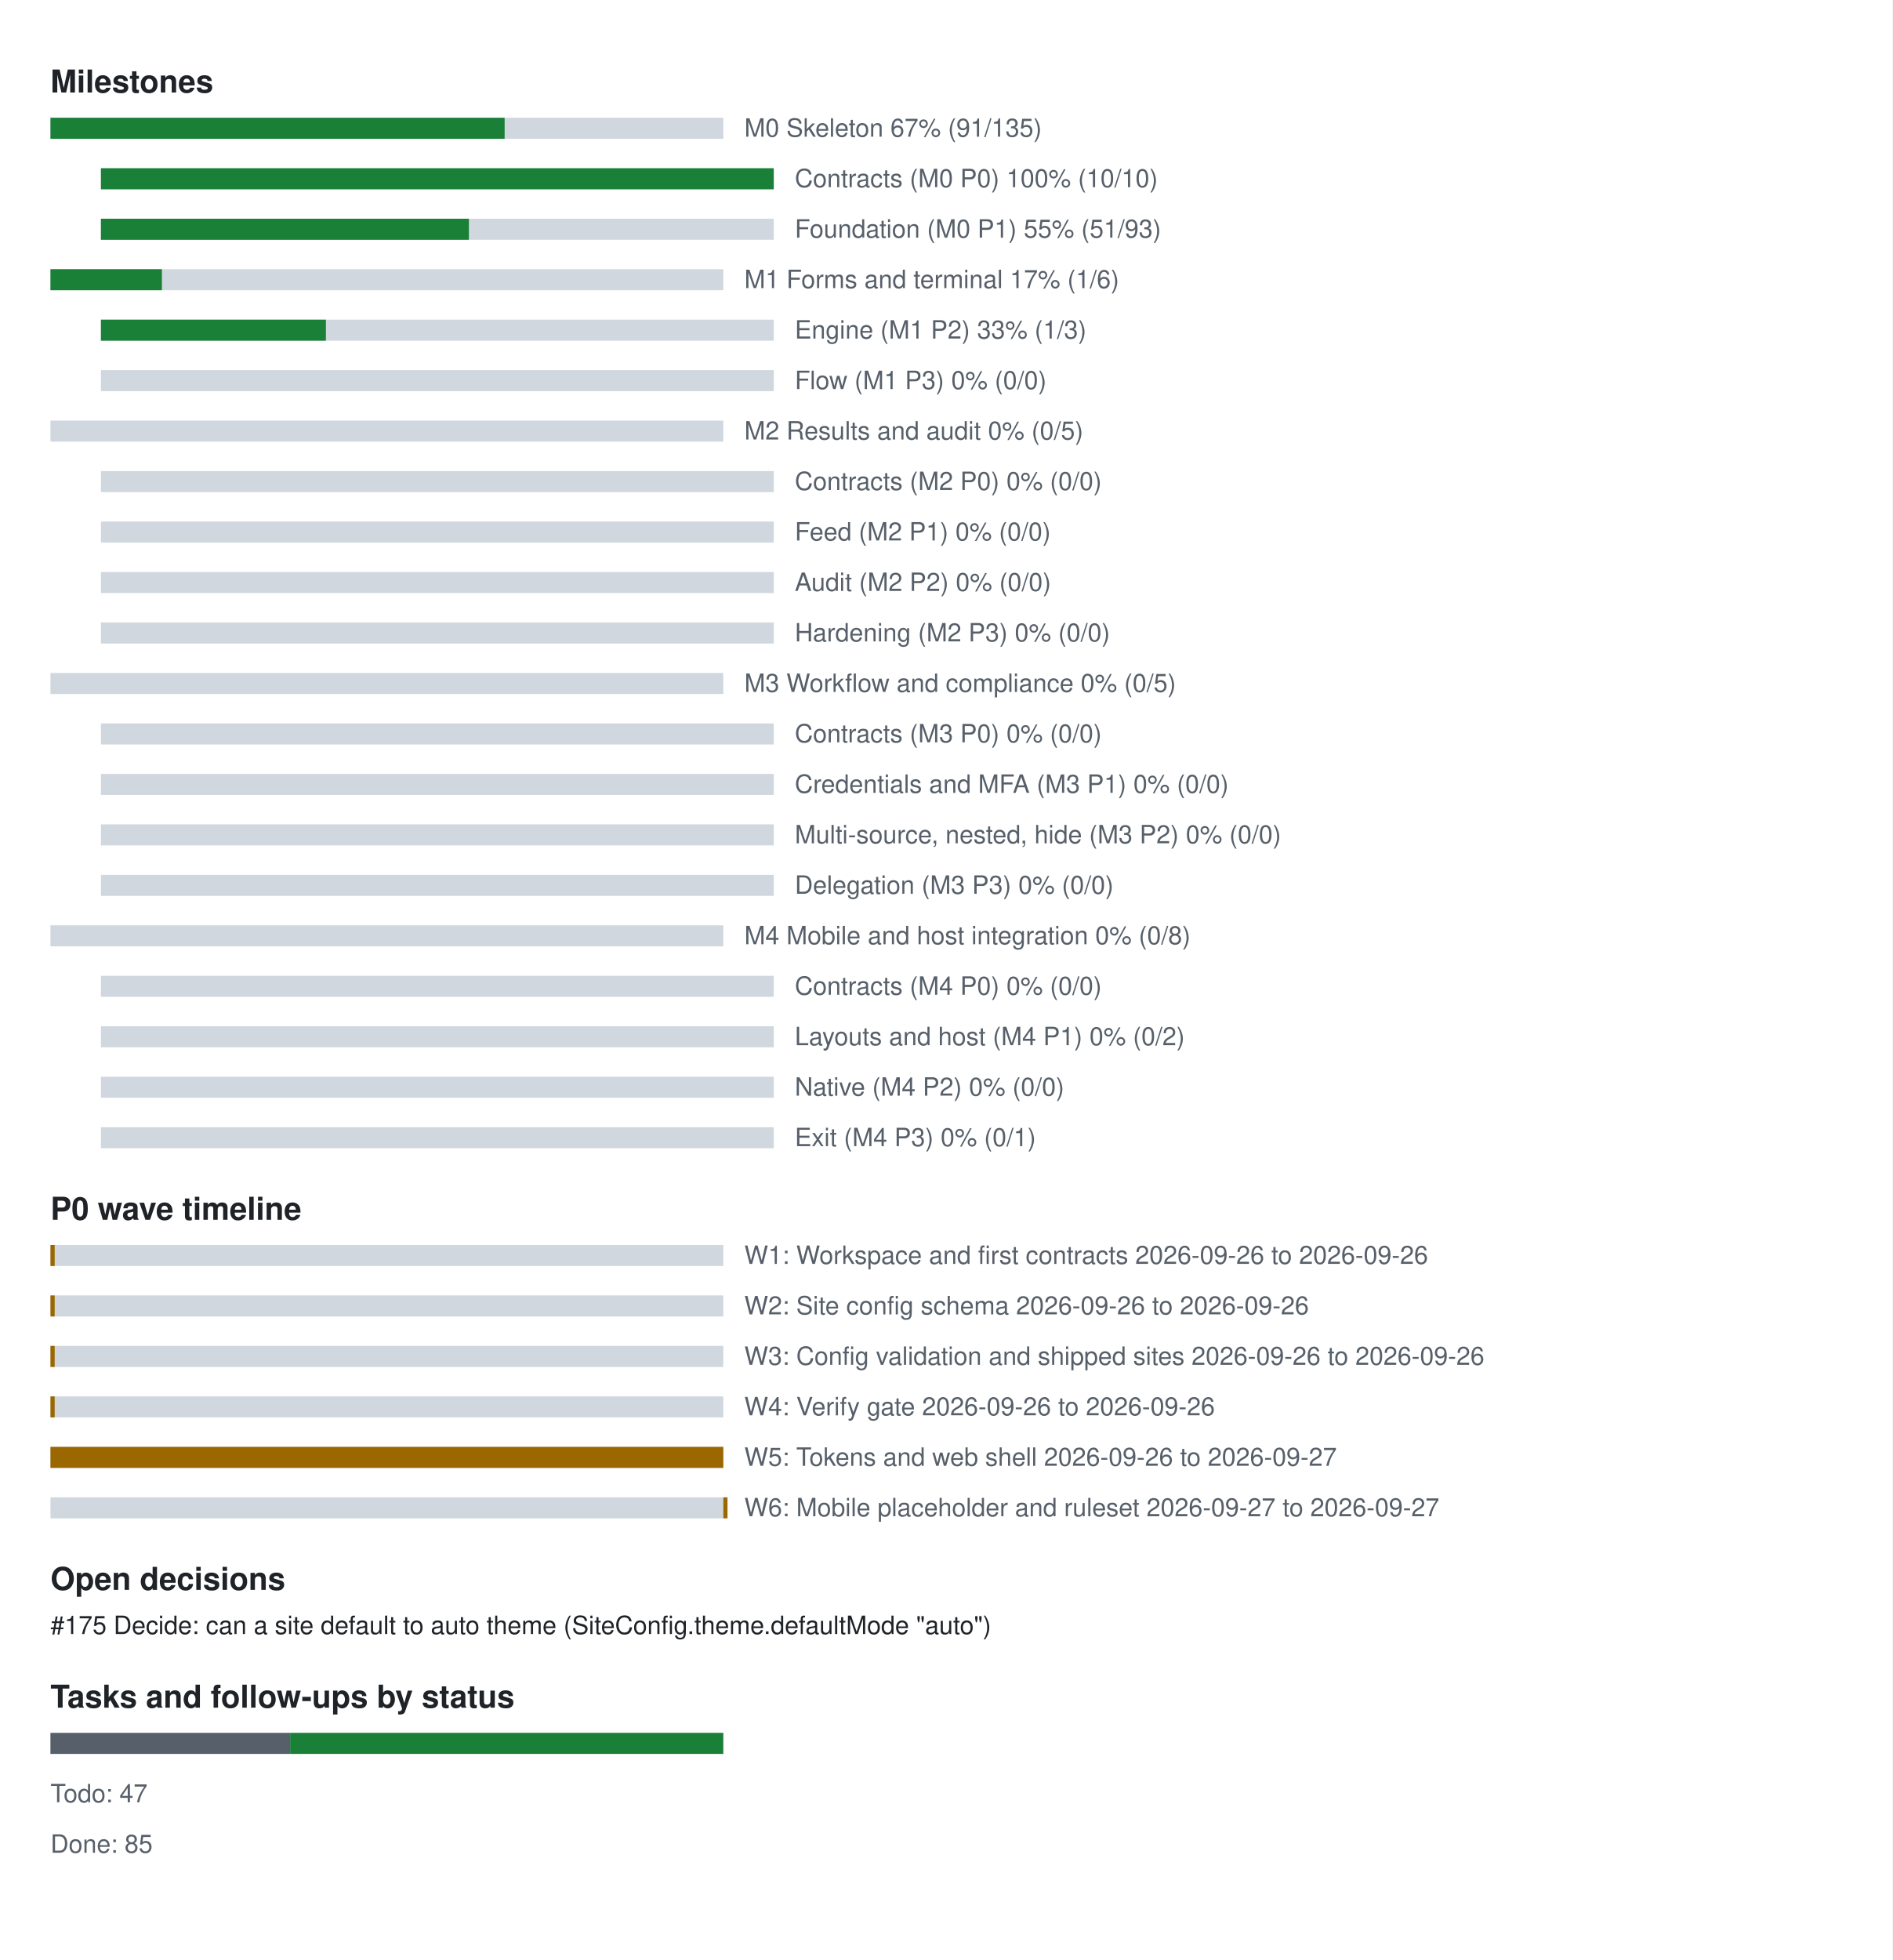
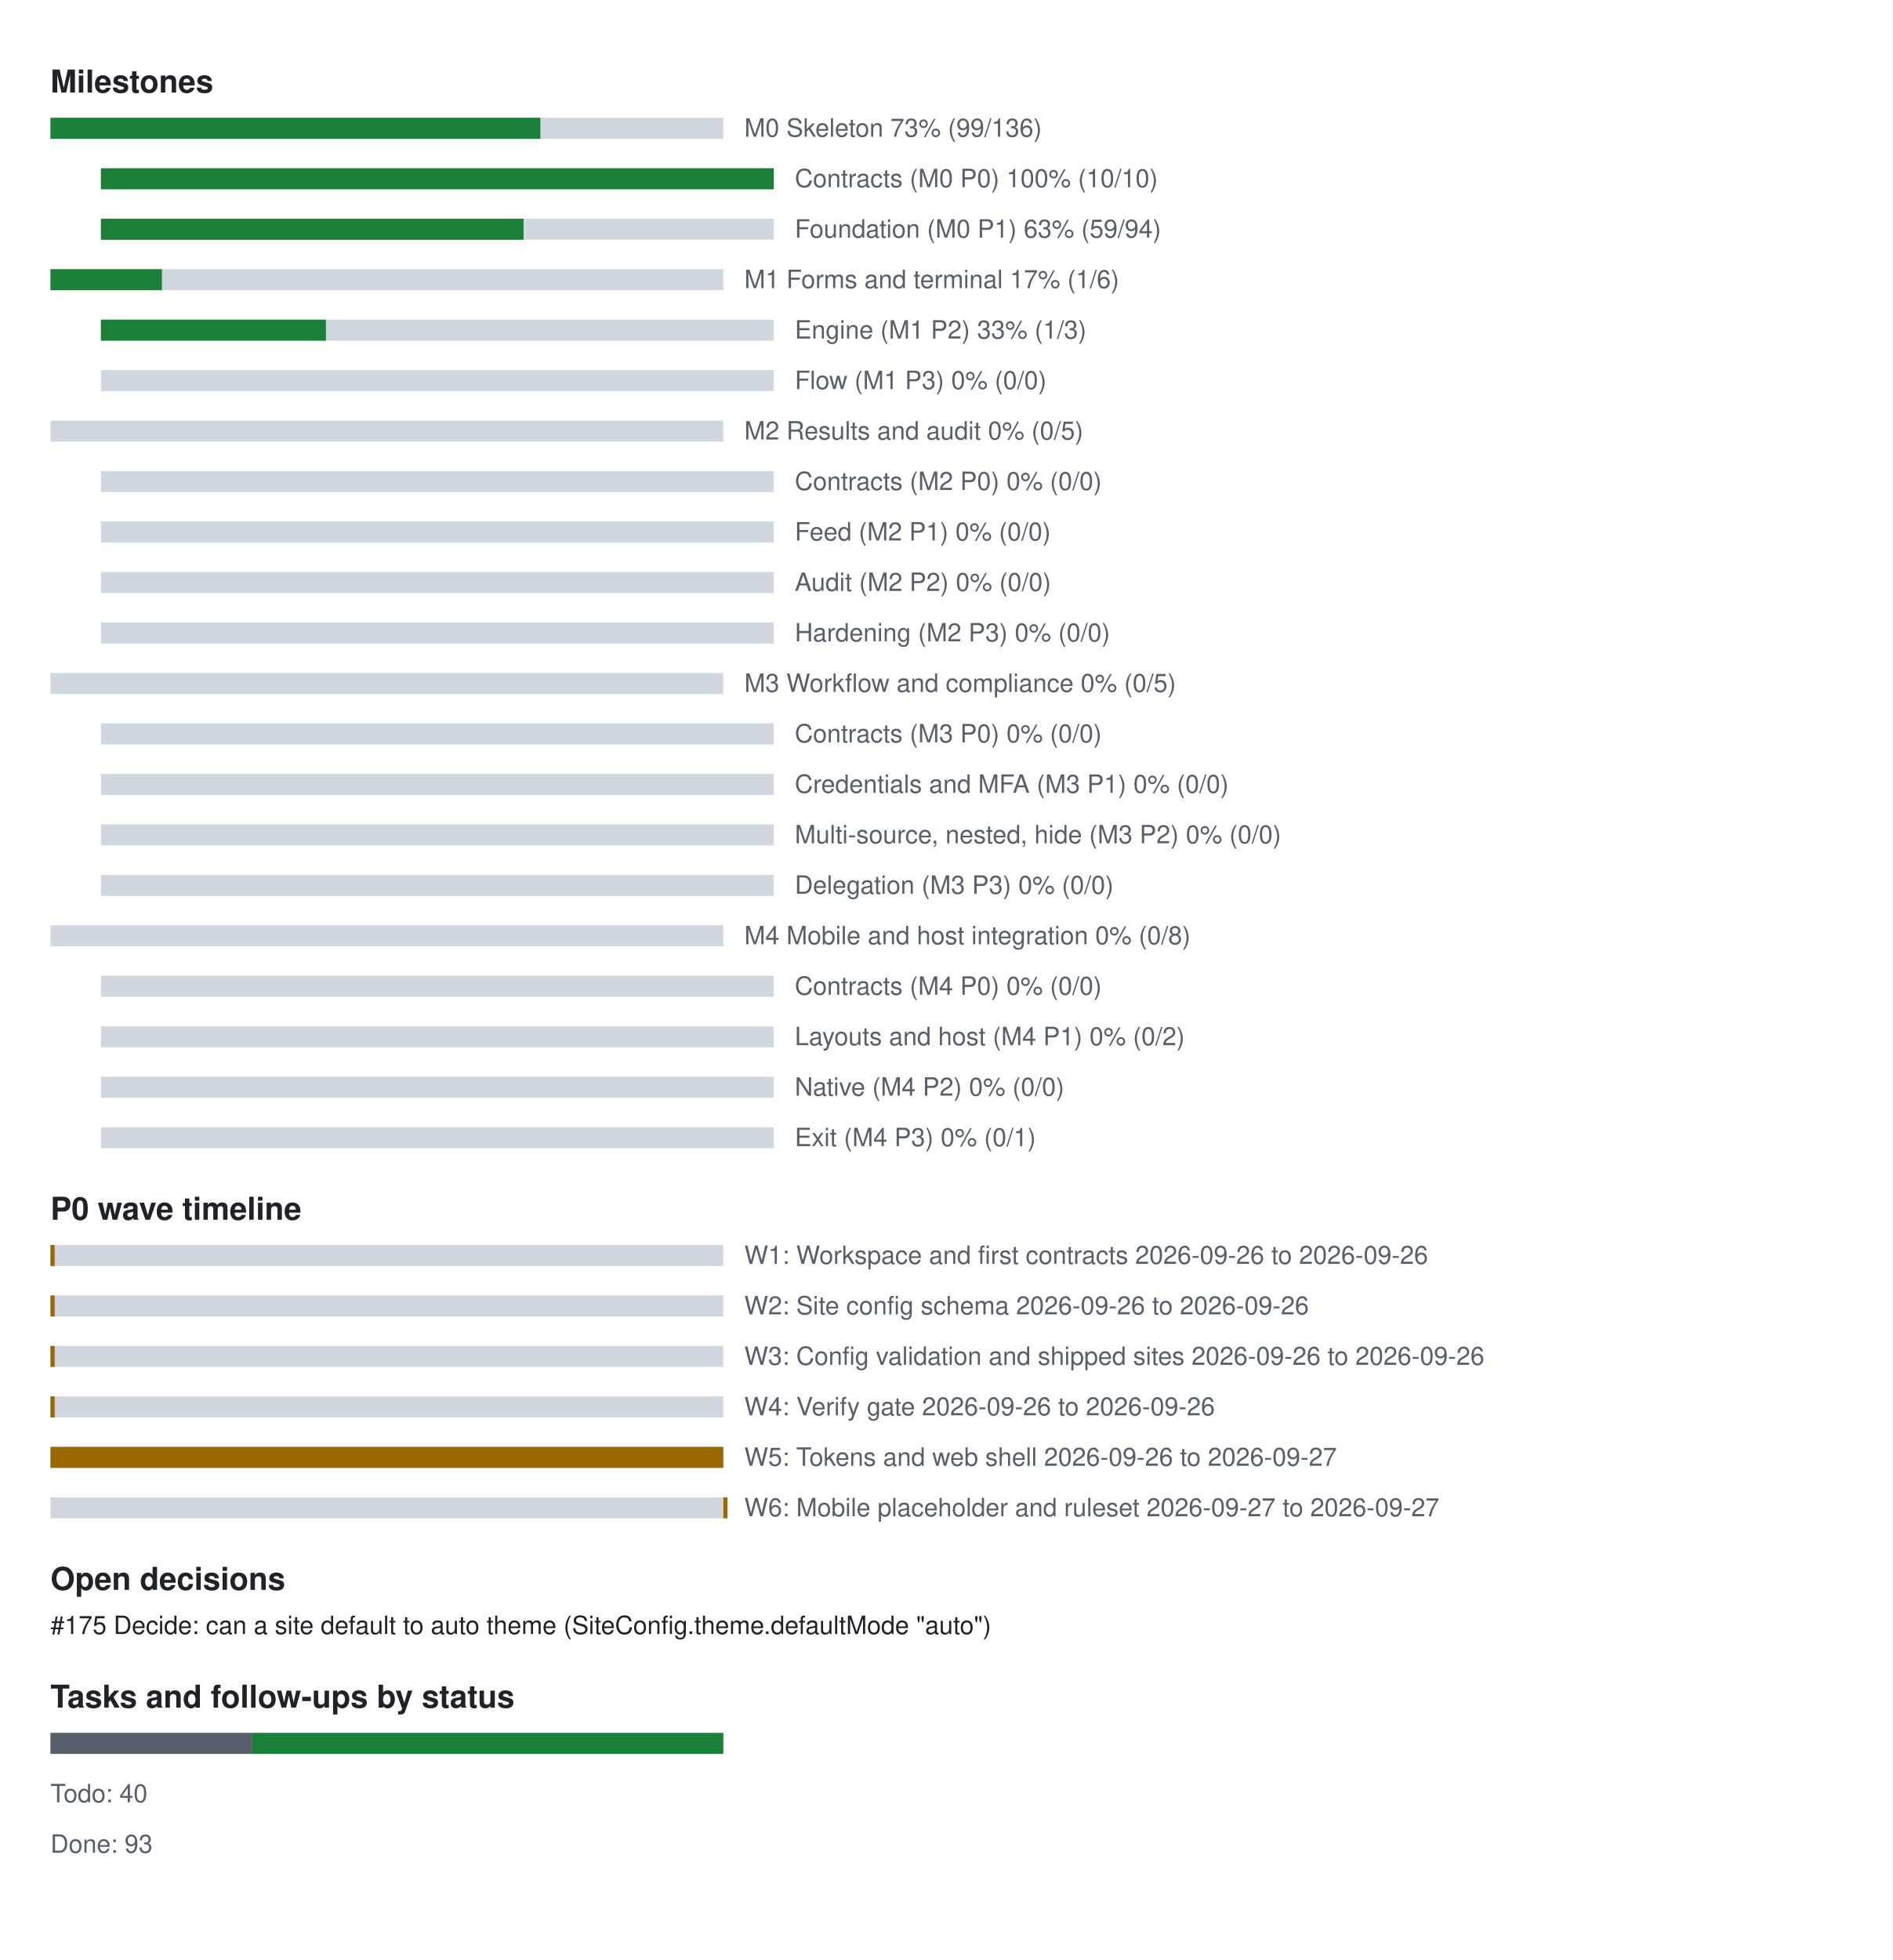
<svg xmlns="http://www.w3.org/2000/svg" role="img" viewBox="0 0 900 932" width="900" height="932" font-family="Helvetica, Arial, sans-serif">
  <rect width="900" height="932" fill="#ffffff" />
  <text x="24" y="44" fill="#1f2328" font-size="15" font-weight="700">Milestones</text>
  <rect x="24" y="56" width="320" height="10" fill="#d0d7de" />
-   <rect x="24" y="56" width="216" height="10" fill="#1a7f37" />
-   <text x="354" y="65" fill="#57606a" font-size="12">M0 Skeleton 67% (91/135)</text>
+   <rect x="24" y="56" width="233" height="10" fill="#1a7f37" />
+   <text x="354" y="65" fill="#57606a" font-size="12">M0 Skeleton 73% (99/136)</text>
  <rect x="48" y="80" width="320" height="10" fill="#d0d7de" />
  <rect x="48" y="80" width="320" height="10" fill="#1a7f37" />
  <text x="378" y="89" fill="#57606a" font-size="12">Contracts (M0 P0) 100% (10/10)</text>
  <rect x="48" y="104" width="320" height="10" fill="#d0d7de" />
-   <rect x="48" y="104" width="175" height="10" fill="#1a7f37" />
-   <text x="378" y="113" fill="#57606a" font-size="12">Foundation (M0 P1) 55% (51/93)</text>
+   <rect x="48" y="104" width="201" height="10" fill="#1a7f37" />
+   <text x="378" y="113" fill="#57606a" font-size="12">Foundation (M0 P1) 63% (59/94)</text>
  <rect x="24" y="128" width="320" height="10" fill="#d0d7de" />
  <rect x="24" y="128" width="53" height="10" fill="#1a7f37" />
  <text x="354" y="137" fill="#57606a" font-size="12">M1 Forms and terminal 17% (1/6)</text>
  <rect x="48" y="152" width="320" height="10" fill="#d0d7de" />
  <rect x="48" y="152" width="107" height="10" fill="#1a7f37" />
  <text x="378" y="161" fill="#57606a" font-size="12">Engine (M1 P2) 33% (1/3)</text>
  <rect x="48" y="176" width="320" height="10" fill="#d0d7de" />
  <text x="378" y="185" fill="#57606a" font-size="12">Flow (M1 P3) 0% (0/0)</text>
  <rect x="24" y="200" width="320" height="10" fill="#d0d7de" />
  <text x="354" y="209" fill="#57606a" font-size="12">M2 Results and audit 0% (0/5)</text>
  <rect x="48" y="224" width="320" height="10" fill="#d0d7de" />
  <text x="378" y="233" fill="#57606a" font-size="12">Contracts (M2 P0) 0% (0/0)</text>
  <rect x="48" y="248" width="320" height="10" fill="#d0d7de" />
  <text x="378" y="257" fill="#57606a" font-size="12">Feed (M2 P1) 0% (0/0)</text>
  <rect x="48" y="272" width="320" height="10" fill="#d0d7de" />
  <text x="378" y="281" fill="#57606a" font-size="12">Audit (M2 P2) 0% (0/0)</text>
  <rect x="48" y="296" width="320" height="10" fill="#d0d7de" />
  <text x="378" y="305" fill="#57606a" font-size="12">Hardening (M2 P3) 0% (0/0)</text>
  <rect x="24" y="320" width="320" height="10" fill="#d0d7de" />
  <text x="354" y="329" fill="#57606a" font-size="12">M3 Workflow and compliance 0% (0/5)</text>
  <rect x="48" y="344" width="320" height="10" fill="#d0d7de" />
  <text x="378" y="353" fill="#57606a" font-size="12">Contracts (M3 P0) 0% (0/0)</text>
  <rect x="48" y="368" width="320" height="10" fill="#d0d7de" />
  <text x="378" y="377" fill="#57606a" font-size="12">Credentials and MFA (M3 P1) 0% (0/0)</text>
  <rect x="48" y="392" width="320" height="10" fill="#d0d7de" />
  <text x="378" y="401" fill="#57606a" font-size="12">Multi-source, nested, hide (M3 P2) 0% (0/0)</text>
  <rect x="48" y="416" width="320" height="10" fill="#d0d7de" />
  <text x="378" y="425" fill="#57606a" font-size="12">Delegation (M3 P3) 0% (0/0)</text>
  <rect x="24" y="440" width="320" height="10" fill="#d0d7de" />
  <text x="354" y="449" fill="#57606a" font-size="12">M4 Mobile and host integration 0% (0/8)</text>
  <rect x="48" y="464" width="320" height="10" fill="#d0d7de" />
  <text x="378" y="473" fill="#57606a" font-size="12">Contracts (M4 P0) 0% (0/0)</text>
  <rect x="48" y="488" width="320" height="10" fill="#d0d7de" />
  <text x="378" y="497" fill="#57606a" font-size="12">Layouts and host (M4 P1) 0% (0/2)</text>
  <rect x="48" y="512" width="320" height="10" fill="#d0d7de" />
  <text x="378" y="521" fill="#57606a" font-size="12">Native (M4 P2) 0% (0/0)</text>
  <rect x="48" y="536" width="320" height="10" fill="#d0d7de" />
  <text x="378" y="545" fill="#57606a" font-size="12">Exit (M4 P3) 0% (0/1)</text>
  <text x="24" y="580" fill="#1f2328" font-size="15" font-weight="700">P0 wave timeline</text>
  <rect x="24" y="592" width="320" height="10" fill="#d0d7de" />
  <rect x="24" y="592" width="2" height="10" fill="#9a6700" />
  <text x="354" y="601" fill="#57606a" font-size="12">W1: Workspace and first contracts 2026-09-26 to 2026-09-26</text>
  <rect x="24" y="616" width="320" height="10" fill="#d0d7de" />
  <rect x="24" y="616" width="2" height="10" fill="#9a6700" />
  <text x="354" y="625" fill="#57606a" font-size="12">W2: Site config schema 2026-09-26 to 2026-09-26</text>
  <rect x="24" y="640" width="320" height="10" fill="#d0d7de" />
  <rect x="24" y="640" width="2" height="10" fill="#9a6700" />
  <text x="354" y="649" fill="#57606a" font-size="12">W3: Config validation and shipped sites 2026-09-26 to 2026-09-26</text>
  <rect x="24" y="664" width="320" height="10" fill="#d0d7de" />
  <rect x="24" y="664" width="2" height="10" fill="#9a6700" />
  <text x="354" y="673" fill="#57606a" font-size="12">W4: Verify gate 2026-09-26 to 2026-09-26</text>
  <rect x="24" y="688" width="320" height="10" fill="#d0d7de" />
  <rect x="24" y="688" width="320" height="10" fill="#9a6700" />
  <text x="354" y="697" fill="#57606a" font-size="12">W5: Tokens and web shell 2026-09-26 to 2026-09-27</text>
  <rect x="24" y="712" width="320" height="10" fill="#d0d7de" />
  <rect x="344" y="712" width="2" height="10" fill="#9a6700" />
  <text x="354" y="721" fill="#57606a" font-size="12">W6: Mobile placeholder and ruleset 2026-09-27 to 2026-09-27</text>
  <text x="24" y="756" fill="#1f2328" font-size="15" font-weight="700">Open decisions</text>
  <text x="24" y="777" fill="#1f2328" font-size="12">#175 Decide: can a site default to auto theme (SiteConfig.theme.defaultMode "auto")</text>
  <text x="24" y="812" fill="#1f2328" font-size="15" font-weight="700">Tasks and follow-ups by status</text>
  <rect x="24" y="824" width="320" height="10" fill="#d0d7de" />
-   <rect x="24" y="824" width="114" height="10" fill="#57606a" />
-   <rect x="138" y="824" width="206" height="10" fill="#1a7f37" />
-   <text x="24" y="857" fill="#57606a" font-size="12">Todo: 47</text>
-   <text x="24" y="881" fill="#57606a" font-size="12">Done: 85</text>
+   <rect x="24" y="824" width="96" height="10" fill="#57606a" />
+   <rect x="120" y="824" width="224" height="10" fill="#1a7f37" />
+   <text x="24" y="857" fill="#57606a" font-size="12">Todo: 40</text>
+   <text x="24" y="881" fill="#57606a" font-size="12">Done: 93</text>
</svg>
